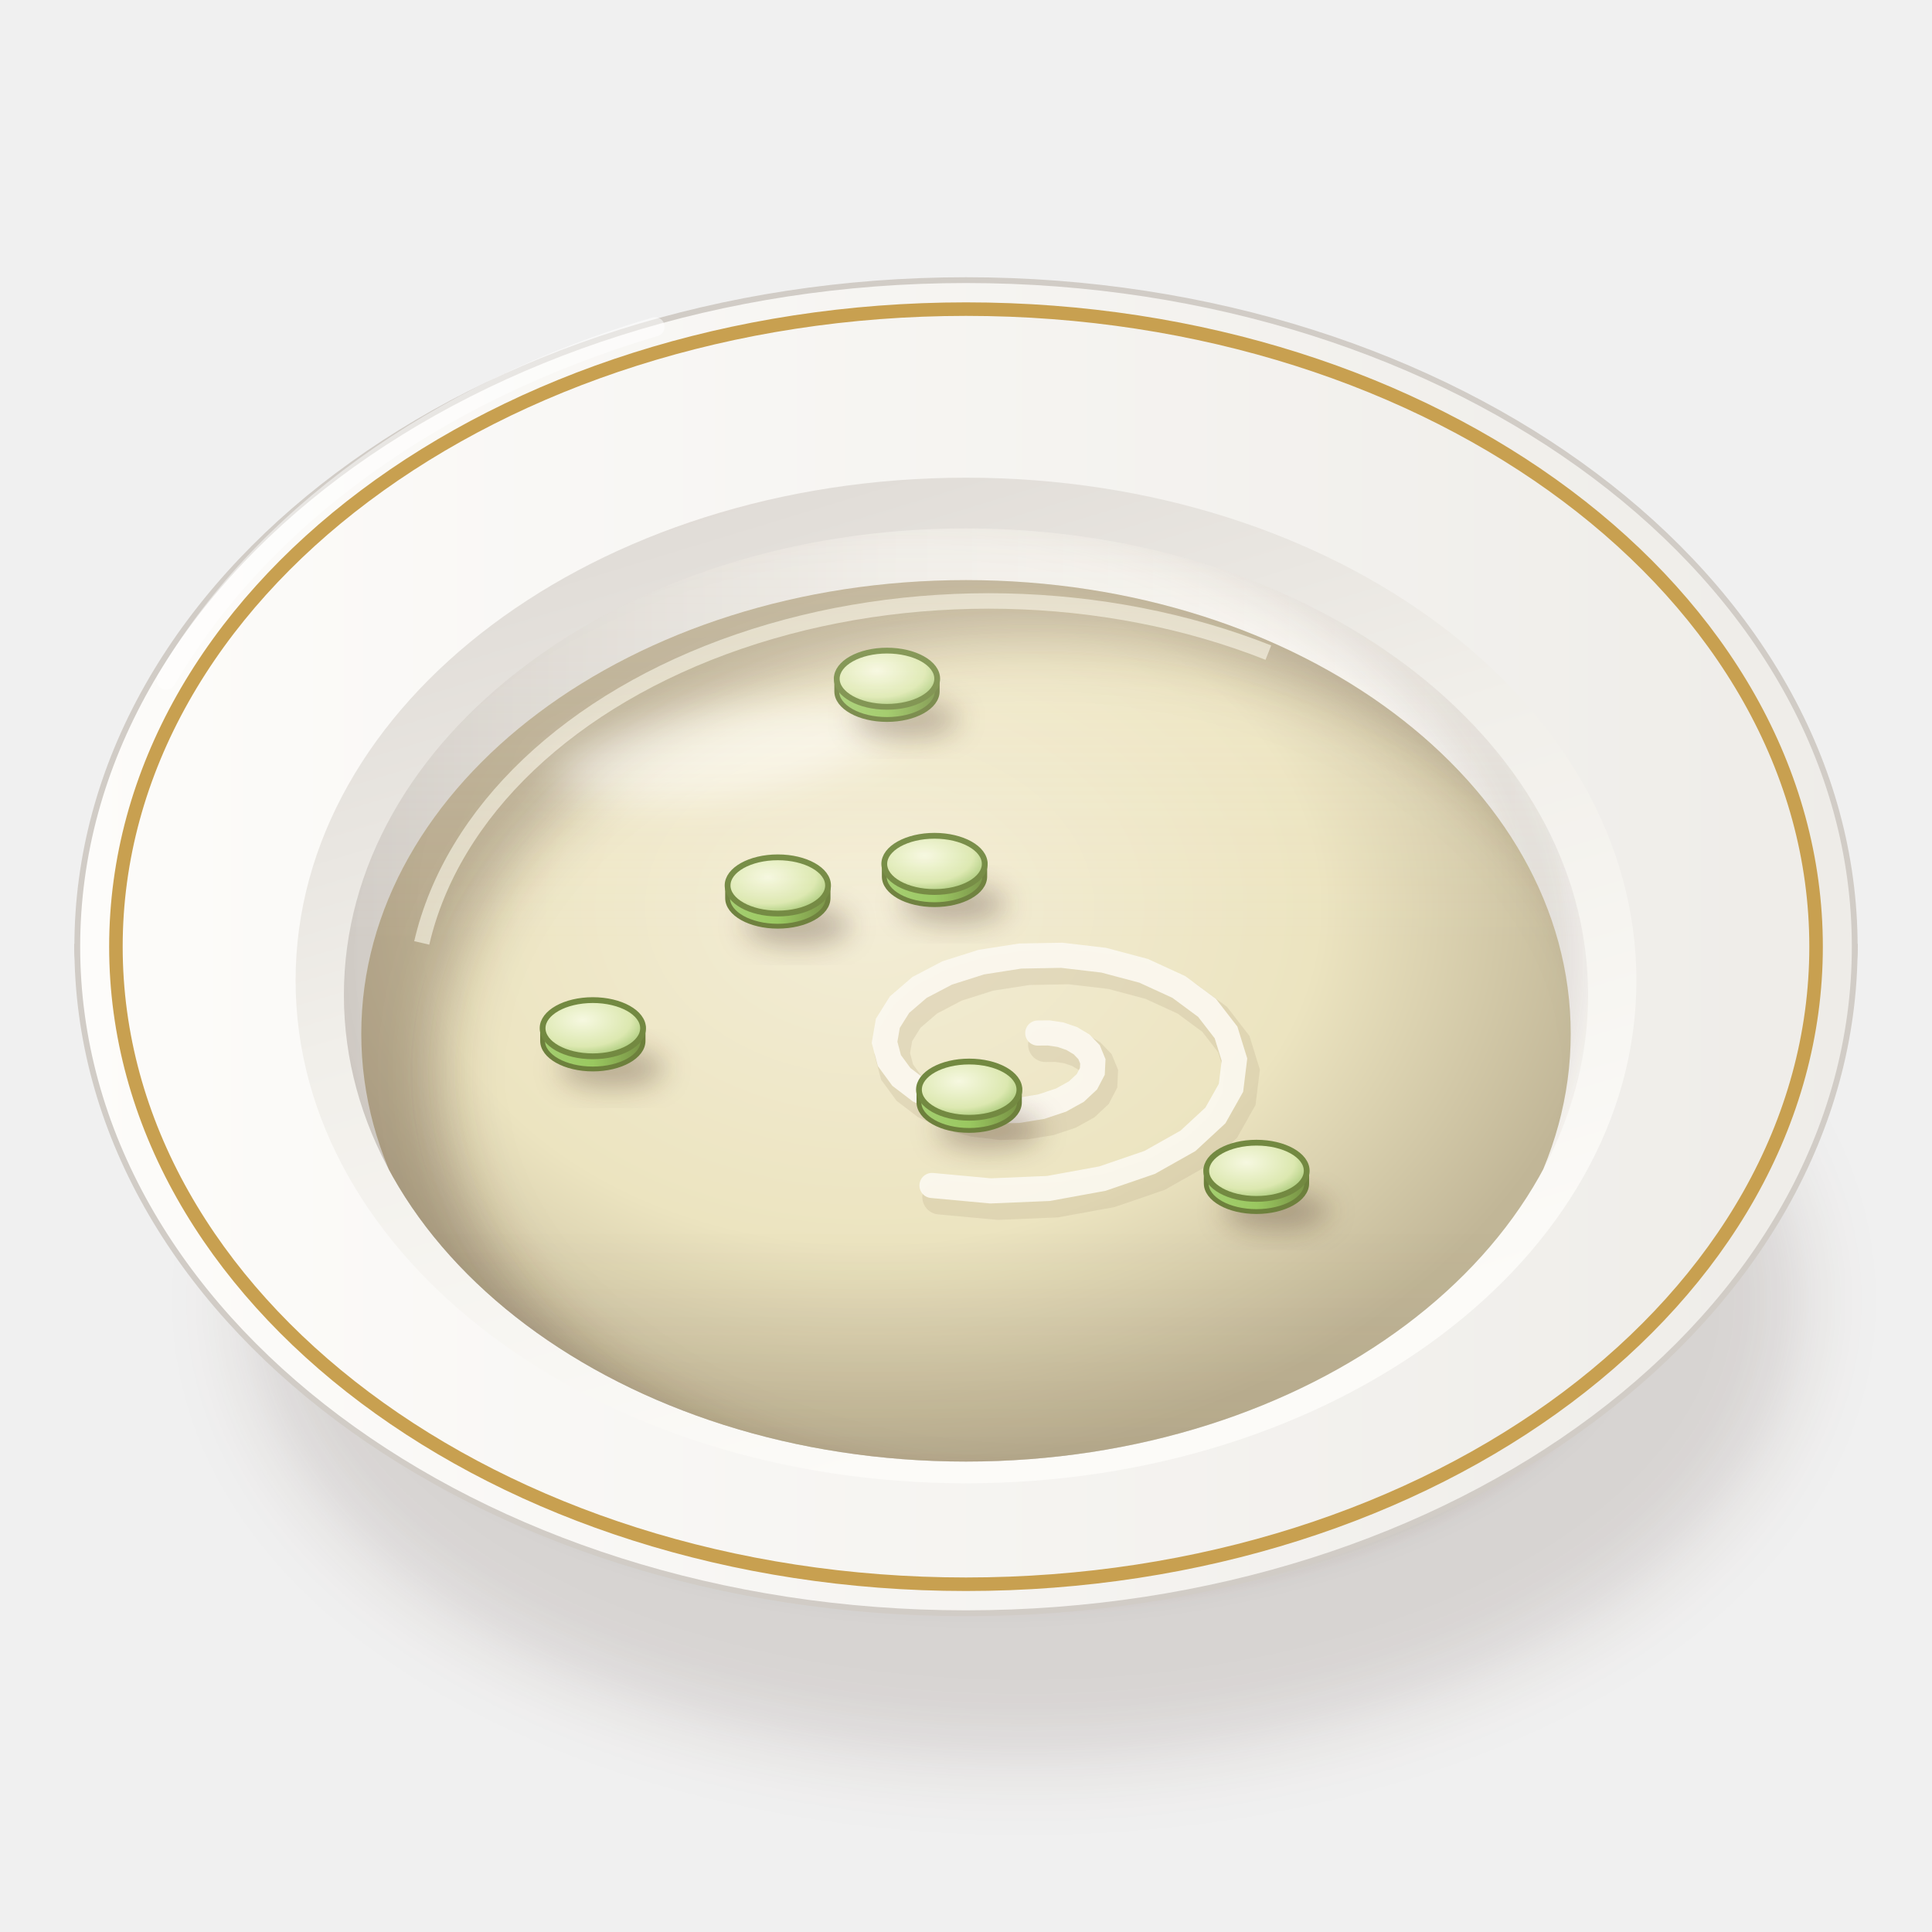
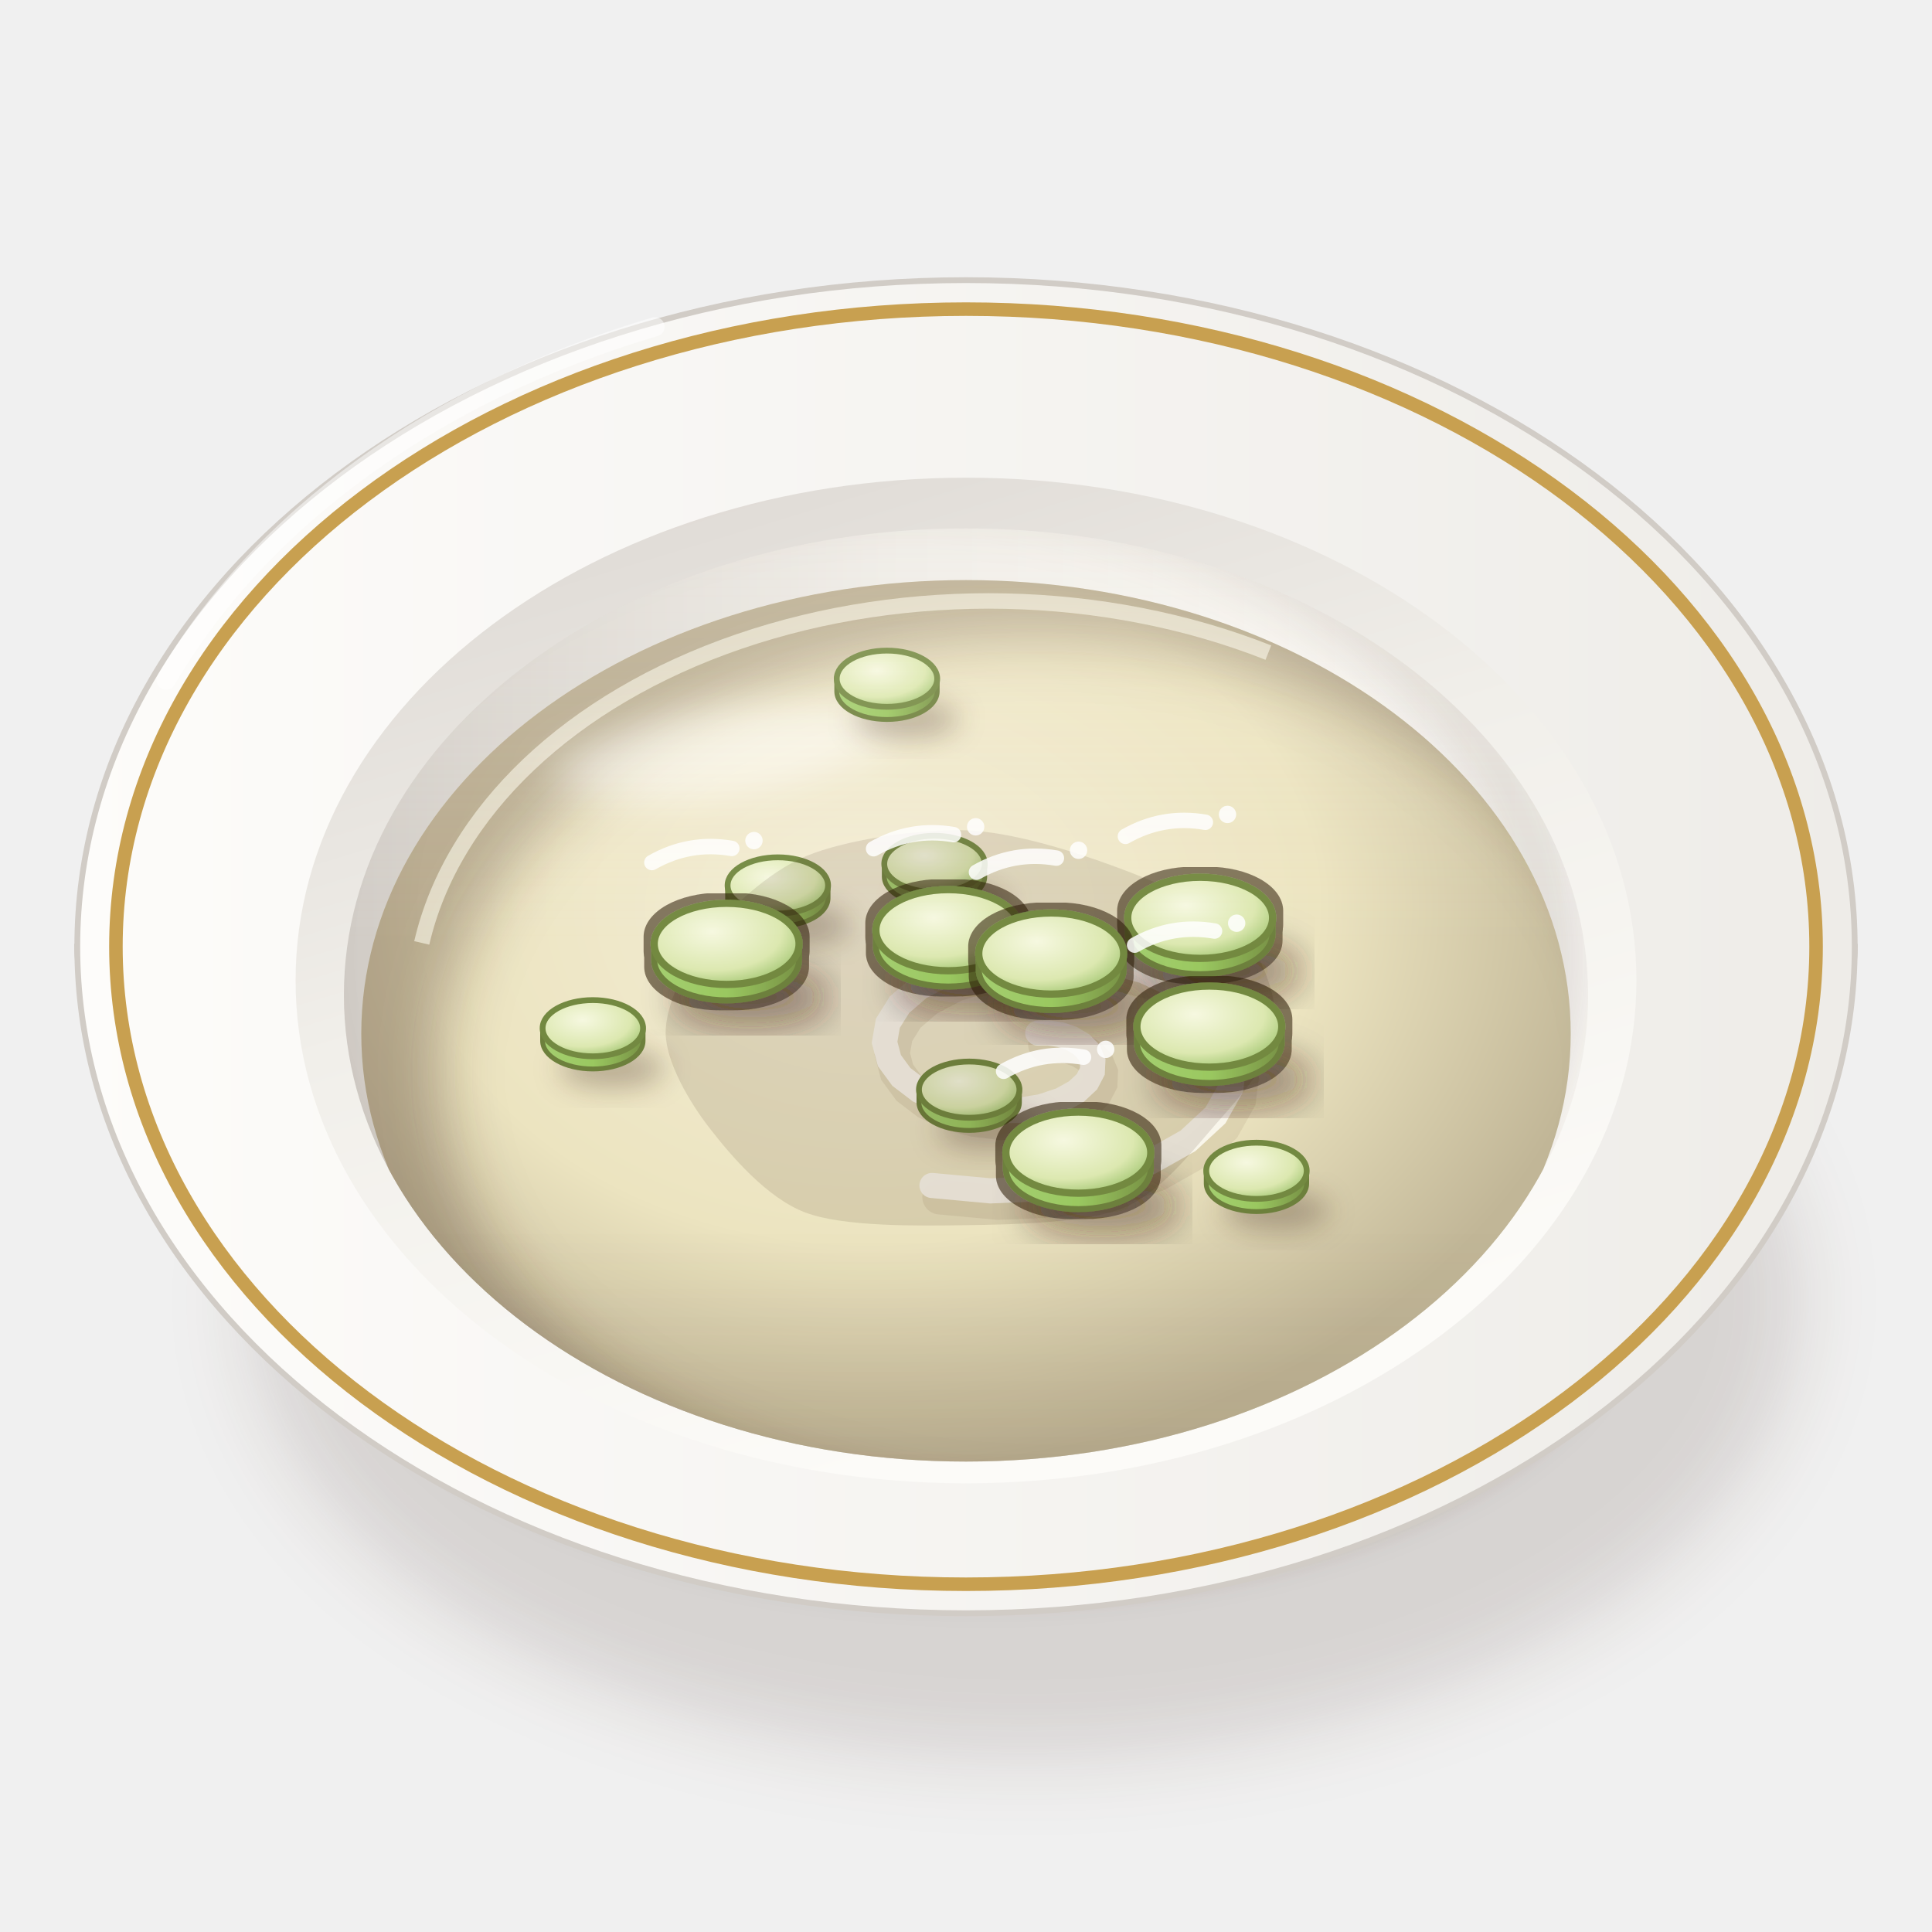
<svg xmlns="http://www.w3.org/2000/svg" viewBox="0 0 200 200" width="400" height="400">
  <defs>
    <filter id="gb_leekpotato-1" x="-50%" y="-50%" width="200%" height="200%">
      <feGaussianBlur stdDeviation="4" />
    </filter>
    <filter id="gb_leekpotato-2" x="-50%" y="-50%" width="200%" height="200%">
      <feGaussianBlur stdDeviation="1.6" />
    </filter>
    <linearGradient id="gb_leekpotato-3" x1="0" y1="0" x2="1" y2="0">
      <stop offset="0" stop-color="#fbfbf7" />
      <stop offset="0.6" stop-color="#eae8e3" />
      <stop offset="1" stop-color="#c9c3bc" />
    </linearGradient>
    <linearGradient id="gb_leekpotato-4" x1="0" y1="0" x2="1" y2="0">
      <stop offset="0" stop-color="#fdfcfa" />
      <stop offset="1" stop-color="#eeece8" />
    </linearGradient>
    <linearGradient id="gb_leekpotato-5" x1="0" y1="0" x2="0.4" y2="1">
      <stop offset="0" stop-color="#dad5d0" />
      <stop offset="0.5" stop-color="#f1efea" />
      <stop offset="1" stop-color="#fcfbf8" />
    </linearGradient>
    <linearGradient id="gb_leekpotato-6" x1="0" y1="0" x2="1" y2="0">
      <stop offset="0" stop-color="#d1ccc6" />
      <stop offset="0.45" stop-color="#eeece8" />
      <stop offset="1" stop-color="#fcfbf7" />
    </linearGradient>
    <clipPath id="gb_leekpotato-7">
      <path d="M35.6,103A64.4,48.3 0 1 0 164.4,103A64.4,48.3 0 1 0 35.6,103Z" />
    </clipPath>
    <filter id="gb_leekpotato-8" x="-50%" y="-50%" width="200%" height="200%">
      <feGaussianBlur stdDeviation="2.5" />
    </filter>
    <clipPath id="gb_leekpotato-9">
      <path d="M35.6,103 A64.4,48.3 0 0 0 164.4,103 L200,103 L200,0 L0,0 L0,103Z" />
    </clipPath>
    <radialGradient id="gb_leekpotato-10" cx="0.42" cy="0.36" r="0.62">
      <stop offset="0" stop-color="#f3edd6" />
      <stop offset="0.6" stop-color="#ece4c0" />
      <stop offset="1" stop-color="#c1b697" />
    </radialGradient>
    <clipPath id="gb_leekpotato-11">
      <path d="M37.4,107A62.6,46.95 0 1 0 162.6,107A62.6,46.95 0 1 0 37.4,107Z" />
    </clipPath>
    <filter id="gb_leekpotato-12" x="-50%" y="-50%" width="200%" height="200%">
      <feGaussianBlur stdDeviation="3" />
    </filter>
    <filter id="gb_leekpotato-13" x="-50%" y="-50%" width="200%" height="200%">
      <feGaussianBlur stdDeviation="2.2" />
    </filter>
    <radialGradient id="gb_leekpotato-14" cx="0.4" cy="0.35" r="0.8">
      <stop offset="0" stop-color="#f6f8e0" />
      <stop offset="0.6" stop-color="#dce8b0" />
      <stop offset="1" stop-color="#8ab858" />
    </radialGradient>
    <filter id="gb_leekpotato-15" x="-50%" y="-50%" width="200%" height="200%">
      <feGaussianBlur stdDeviation="1.4" />
    </filter>
    <linearGradient id="gb_leekpotato-16" x1="0" y1="0" x2="1" y2="0">
      <stop offset="0" stop-color="#a4ce70" />
      <stop offset="0.5" stop-color="#9ac860" />
      <stop offset="1" stop-color="#789245" />
    </linearGradient>
-     <linearGradient id="gb_leekpotato-17" x1="0" y1="0" x2="0" y2="1">
+     <filter id="gb_leekpotato-17" x="-8%" y="-8%" width="116%" height="116%">
+       <feMorphology in="SourceAlpha" operator="dilate" radius="0.7" result="d" />
+       <feFlood flood-color="#2a1206" flood-opacity="0.55" />
+       <feComposite in2="d" operator="in" result="o" />
+       <feMerge>
+         <feMergeNode in="o" />
+         <feMergeNode in="SourceGraphic" />
+       </feMerge>
+     </filter>
+     <linearGradient id="gb_leekpotato-18" x1="0" y1="0" x2="0" y2="1">
      <stop offset="0" stop-color="#fff8ec" stop-opacity="0.2" />
      <stop offset="0.45" stop-color="#fff8ec" stop-opacity="0" />
      <stop offset="0.75" stop-color="#3a2212" stop-opacity="0" />
      <stop offset="1" stop-color="#3a2212" stop-opacity="0.1" />
    </linearGradient>
  </defs>
  <ellipse cx="106" cy="134.63" rx="80.37" ry="47.36" fill="#3a2212" opacity="0.14" filter="url(#gb_leekpotato-1)" />
  <ellipse cx="102" cy="132.63" rx="66.02" ry="32.29" fill="#3a2212" opacity="0.28" filter="url(#gb_leekpotato-2)" />
  <path d="M8,98 C8,114 32.8,134.7 44.8,136.77 L155.2,136.77 C167.2,134.7 192,114 192,98Z" fill="url(#gb_leekpotato-3)" stroke="#c0bab3" stroke-width=".6" />
  <path d="M8,98A92,69 0 1 0 192,98A92,69 0 1 0 8,98Z" fill="url(#gb_leekpotato-4)" stroke="#d1ccc6" stroke-width=".6" />
  <path d="M12,98A88,66 0 1 0 188,98A88,66 0 1 0 12,98Z" fill="none" stroke="#c8a050" stroke-width="1.4" />
  <path d="M30.6,101.5A69.4,52.05 0 1 0 169.4,101.5A69.4,52.05 0 1 0 30.6,101.5Z" fill="url(#gb_leekpotato-5)" />
  <path d="M35.6,103A64.4,48.3 0 1 0 164.4,103A64.4,48.3 0 1 0 35.6,103Z" fill="url(#gb_leekpotato-6)" />
  <g clip-path="url(#gb_leekpotato-7)">
    <path d="M27.6,99A66.4,50.3 0 1 0 160.4,99A66.4,50.3 0 1 0 27.6,99Z" fill="none" stroke="#3a2212" stroke-width="8" opacity=".14" filter="url(#gb_leekpotato-8)" />
  </g>
  <g clip-path="url(#gb_leekpotato-7)">
    <path d="M37.4,107A62.6,46.95 0 1 0 162.6,107A62.6,46.95 0 1 0 37.4,107Z" fill="url(#gb_leekpotato-10)" />
    <g clip-path="url(#gb_leekpotato-11)">
      <path fill-rule="evenodd" d="M0,0 H200 V200 H0Z M45.65,111A61.35,45.07 0 1 0 168.35,111A61.35,45.07 0 1 0 45.65,111Z" fill="#3a2212" opacity="0.3" filter="url(#gb_leekpotato-12)" />
      <path d="M43.66,97.61 A59.47,42.26 0 0 1 131.3,67.56" stroke="#f6f3e3" stroke-width="1.6" fill="none" opacity=".65" />
    </g>
  </g>
  <path d="M107.43,106.94L108.57,106.93L109.78,107.11L110.95,107.51L111.97,108.12L112.74,108.92L113.13,109.87L113.08,110.91L112.52,111.98L111.43,113L109.84,113.88L107.8,114.56L105.4,114.95L102.77,115.01L100.07,114.69L97.48,113.99L95.17,112.9L93.31,111.48L92.07,109.79L91.57,107.9L91.91,105.93L93.12,104L95.19,102.22L98.05,100.72L101.58,99.6L105.6,98.97L109.91,98.89L114.26,99.4L118.39,100.5L122.03,102.17L124.95,104.33L126.92,106.88L127.79,109.69L127.43,112.61L125.82,115.47L122.98,118.1L119.02,120.33L114.12,122.01L108.53,123.03L102.54,123.28L96.48,122.72" stroke="#b8a888" stroke-width="3.6" fill="none" stroke-linecap="round" opacity=".25" transform="translate(.8 1.2)" />
  <path d="M107.43,106.94L108.57,106.93L109.78,107.11L110.95,107.51L111.97,108.12L112.74,108.92L113.13,109.87L113.08,110.91L112.52,111.98L111.43,113L109.84,113.88L107.8,114.56L105.4,114.95L102.77,115.01L100.07,114.69L97.48,113.99L95.17,112.9L93.31,111.48L92.07,109.79L91.57,107.9L91.91,105.93L93.12,104L95.19,102.22L98.05,100.72L101.58,99.6L105.6,98.97L109.91,98.89L114.26,99.4L118.39,100.5L122.03,102.17L124.95,104.33L126.92,106.88L127.79,109.69L127.43,112.61L125.82,115.47L122.98,118.1L119.02,120.33L114.12,122.01L108.53,123.03L102.54,123.28L96.48,122.72" stroke="#fbf8ee" stroke-width="2.6" fill="none" stroke-linecap="round" opacity="0.95" />
  <g clip-path="url(#gb_leekpotato-11)">
    <ellipse cx="74.96" cy="77.89" rx="17.53" ry="4.5" fill="#fff" opacity="0.5" transform="rotate(-8 74.96 77.89)" filter="url(#gb_leekpotato-13)" />
  </g>
  <g clip-path="url(#gb_leekpotato-9)">
    <ellipse cx="93.82" cy="74.43" rx="5.46" ry="2.04" fill="#3a2212" opacity="0.3" filter="url(#gb_leekpotato-15)" />
    <path d="M86.62,70.26 L86.62,71.57 A5.2,2.91 0 0 0 97.02,71.57 L97.02,70.26Z" fill="url(#gb_leekpotato-16)" stroke="#6d803c" stroke-width=".5" />
    <ellipse cx="91.82" cy="70.26" rx="5.2" ry="2.91" fill="url(#gb_leekpotato-14)" stroke="#738941" stroke-width=".6" />
    <ellipse cx="98.74" cy="93.6" rx="5.46" ry="2.04" fill="#3a2212" opacity="0.3" filter="url(#gb_leekpotato-15)" />
    <path d="M91.54,89.43 L91.54,90.74 A5.2,2.91 0 0 0 101.94,90.74 L101.94,89.43Z" fill="url(#gb_leekpotato-16)" stroke="#6d803c" stroke-width=".5" />
    <ellipse cx="96.74" cy="89.43" rx="5.2" ry="2.91" fill="url(#gb_leekpotato-14)" stroke="#738941" stroke-width=".6" />
    <ellipse cx="82.52" cy="95.83" rx="5.46" ry="2.04" fill="#3a2212" opacity="0.3" filter="url(#gb_leekpotato-15)" />
    <path d="M75.32,91.66 L75.32,92.97 A5.2,2.91 0 0 0 85.72,92.97 L85.72,91.66Z" fill="url(#gb_leekpotato-16)" stroke="#6d803c" stroke-width=".5" />
    <ellipse cx="80.52" cy="91.66" rx="5.2" ry="2.91" fill="url(#gb_leekpotato-14)" stroke="#738941" stroke-width=".6" />
    <ellipse cx="63.37" cy="110.61" rx="5.46" ry="2.04" fill="#3a2212" opacity="0.3" filter="url(#gb_leekpotato-15)" />
    <path d="M56.17,106.44 L56.17,107.75 A5.2,2.91 0 0 0 66.57,107.75 L66.57,106.44Z" fill="url(#gb_leekpotato-16)" stroke="#6d803c" stroke-width=".5" />
    <ellipse cx="61.37" cy="106.44" rx="5.2" ry="2.91" fill="url(#gb_leekpotato-14)" stroke="#738941" stroke-width=".6" />
    <ellipse cx="102.33" cy="116.97" rx="5.46" ry="2.04" fill="#3a2212" opacity="0.3" filter="url(#gb_leekpotato-15)" />
    <path d="M95.13,112.8 L95.13,114.11 A5.2,2.91 0 0 0 105.53,114.11 L105.53,112.8Z" fill="url(#gb_leekpotato-16)" stroke="#6d803c" stroke-width=".5" />
    <ellipse cx="100.33" cy="112.8" rx="5.2" ry="2.91" fill="url(#gb_leekpotato-14)" stroke="#738941" stroke-width=".6" />
    <ellipse cx="132.07" cy="125.36" rx="5.46" ry="2.04" fill="#3a2212" opacity="0.3" filter="url(#gb_leekpotato-15)" />
    <path d="M124.87,121.2 L124.87,122.51 A5.2,2.91 0 0 0 135.27,122.51 L135.27,121.2Z" fill="url(#gb_leekpotato-16)" stroke="#6d803c" stroke-width=".5" />
    <ellipse cx="130.07" cy="121.2" rx="5.2" ry="2.91" fill="url(#gb_leekpotato-14)" stroke="#738941" stroke-width=".6" />
+     <path d="M132.03,107C131.63,110.01 128.08,113.83 125.71,116.54C123.34,119.25 120.08,123.52 116.23,125.07C112.37,126.61 104.93,126.76 100,126.83C95.07,126.9 87.34,127.02 83.37,125.52C79.39,124.02 75.66,119.62 73.5,116.84C71.33,114.06 68.97,109.97 68.91,107C68.86,104.03 70.96,99.79 73.14,97.03C75.33,94.27 79.45,90.27 83.48,88.61C87.5,86.94 95.19,85.78 100,85.95C104.8,86.12 111.24,88.16 115.5,89.74C119.76,91.31 125.93,93.86 128.41,96.45C130.89,99.04 132.44,103.99 132.03,107Z" fill="#3a2212" opacity=".12" />
+     <g filter="url(#gb_leekpotato-17)">
+       <g transform="translate(124.24 96.65) scale(1.25) translate(-124.24 -96.65)">
+         <ellipse cx="126.24" cy="99.73" rx="6.3" ry="2.35" fill="#3a2212" opacity="0.3" filter="url(#gb_leekpotato-15)" />
+         <path d="M118.24,95.34 L118.24,96.65 A6,3.36 0 0 0 130.24,96.65 L130.24,95.34Z" fill="url(#gb_leekpotato-16)" stroke="#6d803c" stroke-width=".5" />
+         <ellipse cx="124.24" cy="95.34" rx="6" ry="3.36" fill="url(#gb_leekpotato-14)" stroke="#738941" stroke-width=".6" />
+       </g>
+     </g>
+     <g transform="translate(120.64 85.85) rotate(-10)">
+       <path d="M-4.2,0 Q0,-1.51 4.2,0" stroke="#fff" stroke-width="1.6" fill="none" stroke-linecap="round" opacity="0.85" />
+       <circle cx="6.6" cy="-.4" r=".9" fill="#fff" opacity="0.85" />
+     </g>
+     <g filter="url(#gb_leekpotato-17)">
+       <g transform="translate(98.17 97.93) scale(1.25) translate(-98.17 -97.93)">
+         <ellipse cx="100.17" cy="101.01" rx="6.3" ry="2.35" fill="#3a2212" opacity="0.3" filter="url(#gb_leekpotato-15)" />
+         <path d="M92.17,96.62 L92.17,97.93 A6,3.36 0 0 0 104.17,97.93 L104.17,96.62Z" fill="url(#gb_leekpotato-16)" stroke="#6d803c" stroke-width=".5" />
+         <ellipse cx="98.17" cy="96.62" rx="6" ry="3.36" fill="url(#gb_leekpotato-14)" stroke="#738941" stroke-width=".6" />
+       </g>
+     </g>
+     <g transform="translate(94.57 87.13) rotate(-10)">
+       <path d="M-4.2,0 Q0,-1.51 4.2,0" stroke="#fff" stroke-width="1.6" fill="none" stroke-linecap="round" opacity="0.85" />
+       <circle cx="6.6" cy="-.4" r=".9" fill="#fff" opacity="0.85" />
+     </g>
+     <g filter="url(#gb_leekpotato-17)">
+       <g transform="translate(75.22 99.36) scale(1.25) translate(-75.22 -99.36)">
+         <ellipse cx="77.22" cy="102.44" rx="6.3" ry="2.35" fill="#3a2212" opacity="0.3" filter="url(#gb_leekpotato-15)" />
+         <path d="M69.22,98.04 L69.22,99.36 A6,3.36 0 0 0 81.22,99.36 L81.22,98.04Z" fill="url(#gb_leekpotato-16)" stroke="#6d803c" stroke-width=".5" />
+         <ellipse cx="75.22" cy="98.04" rx="6" ry="3.36" fill="url(#gb_leekpotato-14)" stroke="#738941" stroke-width=".6" />
+       </g>
+     </g>
+     <g transform="translate(71.62 88.56) rotate(-10)">
+       <path d="M-4.2,0 Q0,-1.51 4.2,0" stroke="#fff" stroke-width="1.6" fill="none" stroke-linecap="round" opacity="0.85" />
+       <circle cx="6.6" cy="-.4" r=".9" fill="#fff" opacity="0.85" />
+     </g>
+     <g filter="url(#gb_leekpotato-17)">
+       <g transform="translate(108.82 100.36) scale(1.25) translate(-108.82 -100.36)">
+         <ellipse cx="110.82" cy="103.44" rx="6.3" ry="2.35" fill="#3a2212" opacity="0.3" filter="url(#gb_leekpotato-15)" />
+         <path d="M102.82,99.04 L102.82,100.36 A6,3.36 0 0 0 114.82,100.36 L114.82,99.04Z" fill="url(#gb_leekpotato-16)" stroke="#6d803c" stroke-width=".5" />
+         <ellipse cx="108.82" cy="99.04" rx="6" ry="3.36" fill="url(#gb_leekpotato-14)" stroke="#738941" stroke-width=".6" />
+       </g>
+     </g>
+     <g transform="translate(105.22 89.56) rotate(-10)">
+       <path d="M-4.2,0 Q0,-1.51 4.2,0" stroke="#fff" stroke-width="1.6" fill="none" stroke-linecap="round" opacity="0.85" />
+       <circle cx="6.6" cy="-.4" r=".9" fill="#fff" opacity="0.85" />
+     </g>
+     <g filter="url(#gb_leekpotato-17)">
+       <g transform="translate(125.19 107.91) scale(1.25) translate(-125.19 -107.91)">
+         <ellipse cx="127.19" cy="110.99" rx="6.3" ry="2.35" fill="#3a2212" opacity="0.3" filter="url(#gb_leekpotato-15)" />
+         <path d="M119.19,106.6 L119.19,107.91 A6,3.36 0 0 0 131.19,107.91 L131.19,106.6Z" fill="url(#gb_leekpotato-16)" stroke="#6d803c" stroke-width=".5" />
+         <ellipse cx="125.19" cy="106.6" rx="6" ry="3.36" fill="url(#gb_leekpotato-14)" stroke="#738941" stroke-width=".6" />
+       </g>
+     </g>
+     <g transform="translate(121.59 97.11) rotate(-10)">
+       <path d="M-4.2,0 Q0,-1.51 4.2,0" stroke="#fff" stroke-width="1.6" fill="none" stroke-linecap="round" opacity="0.85" />
+       <circle cx="6.6" cy="-.4" r=".9" fill="#fff" opacity="0.85" />
+     </g>
+     <g filter="url(#gb_leekpotato-17)">
+       <g transform="translate(111.63 120.97) scale(1.25) translate(-111.63 -120.97)">
+         <ellipse cx="113.63" cy="124.05" rx="6.3" ry="2.35" fill="#3a2212" opacity="0.3" filter="url(#gb_leekpotato-15)" />
+         <path d="M105.63,119.65 L105.63,120.97 A6,3.36 0 0 0 117.63,120.97 L117.63,119.65Z" fill="url(#gb_leekpotato-16)" stroke="#6d803c" stroke-width=".5" />
+         <ellipse cx="111.63" cy="119.65" rx="6" ry="3.36" fill="url(#gb_leekpotato-14)" stroke="#738941" stroke-width=".6" />
+       </g>
+     </g>
+     <g transform="translate(108.03 110.17) rotate(-10)">
+       <path d="M-4.2,0 Q0,-1.51 4.2,0" stroke="#fff" stroke-width="1.6" fill="none" stroke-linecap="round" opacity="0.85" />
+       <circle cx="6.6" cy="-.4" r=".9" fill="#fff" opacity="0.85" />
+     </g>
    <g clip-path="url(#gb_leekpotato-11)" />
  </g>
-   <rect x="0" y="54.7" width="200" height="96.6" fill="url(#gb_leekpotato-17)" clip-path="url(#gb_leekpotato-7)" />
+   <rect x="0" y="54.7" width="200" height="96.6" fill="url(#gb_leekpotato-18)" clip-path="url(#gb_leekpotato-7)" />
  <path d="M17.2,70.4 A92,69 0 0 1 67.8,33.83" stroke="#fff" stroke-width="2" fill="none" stroke-linecap="round" opacity="0.5" />
</svg>
